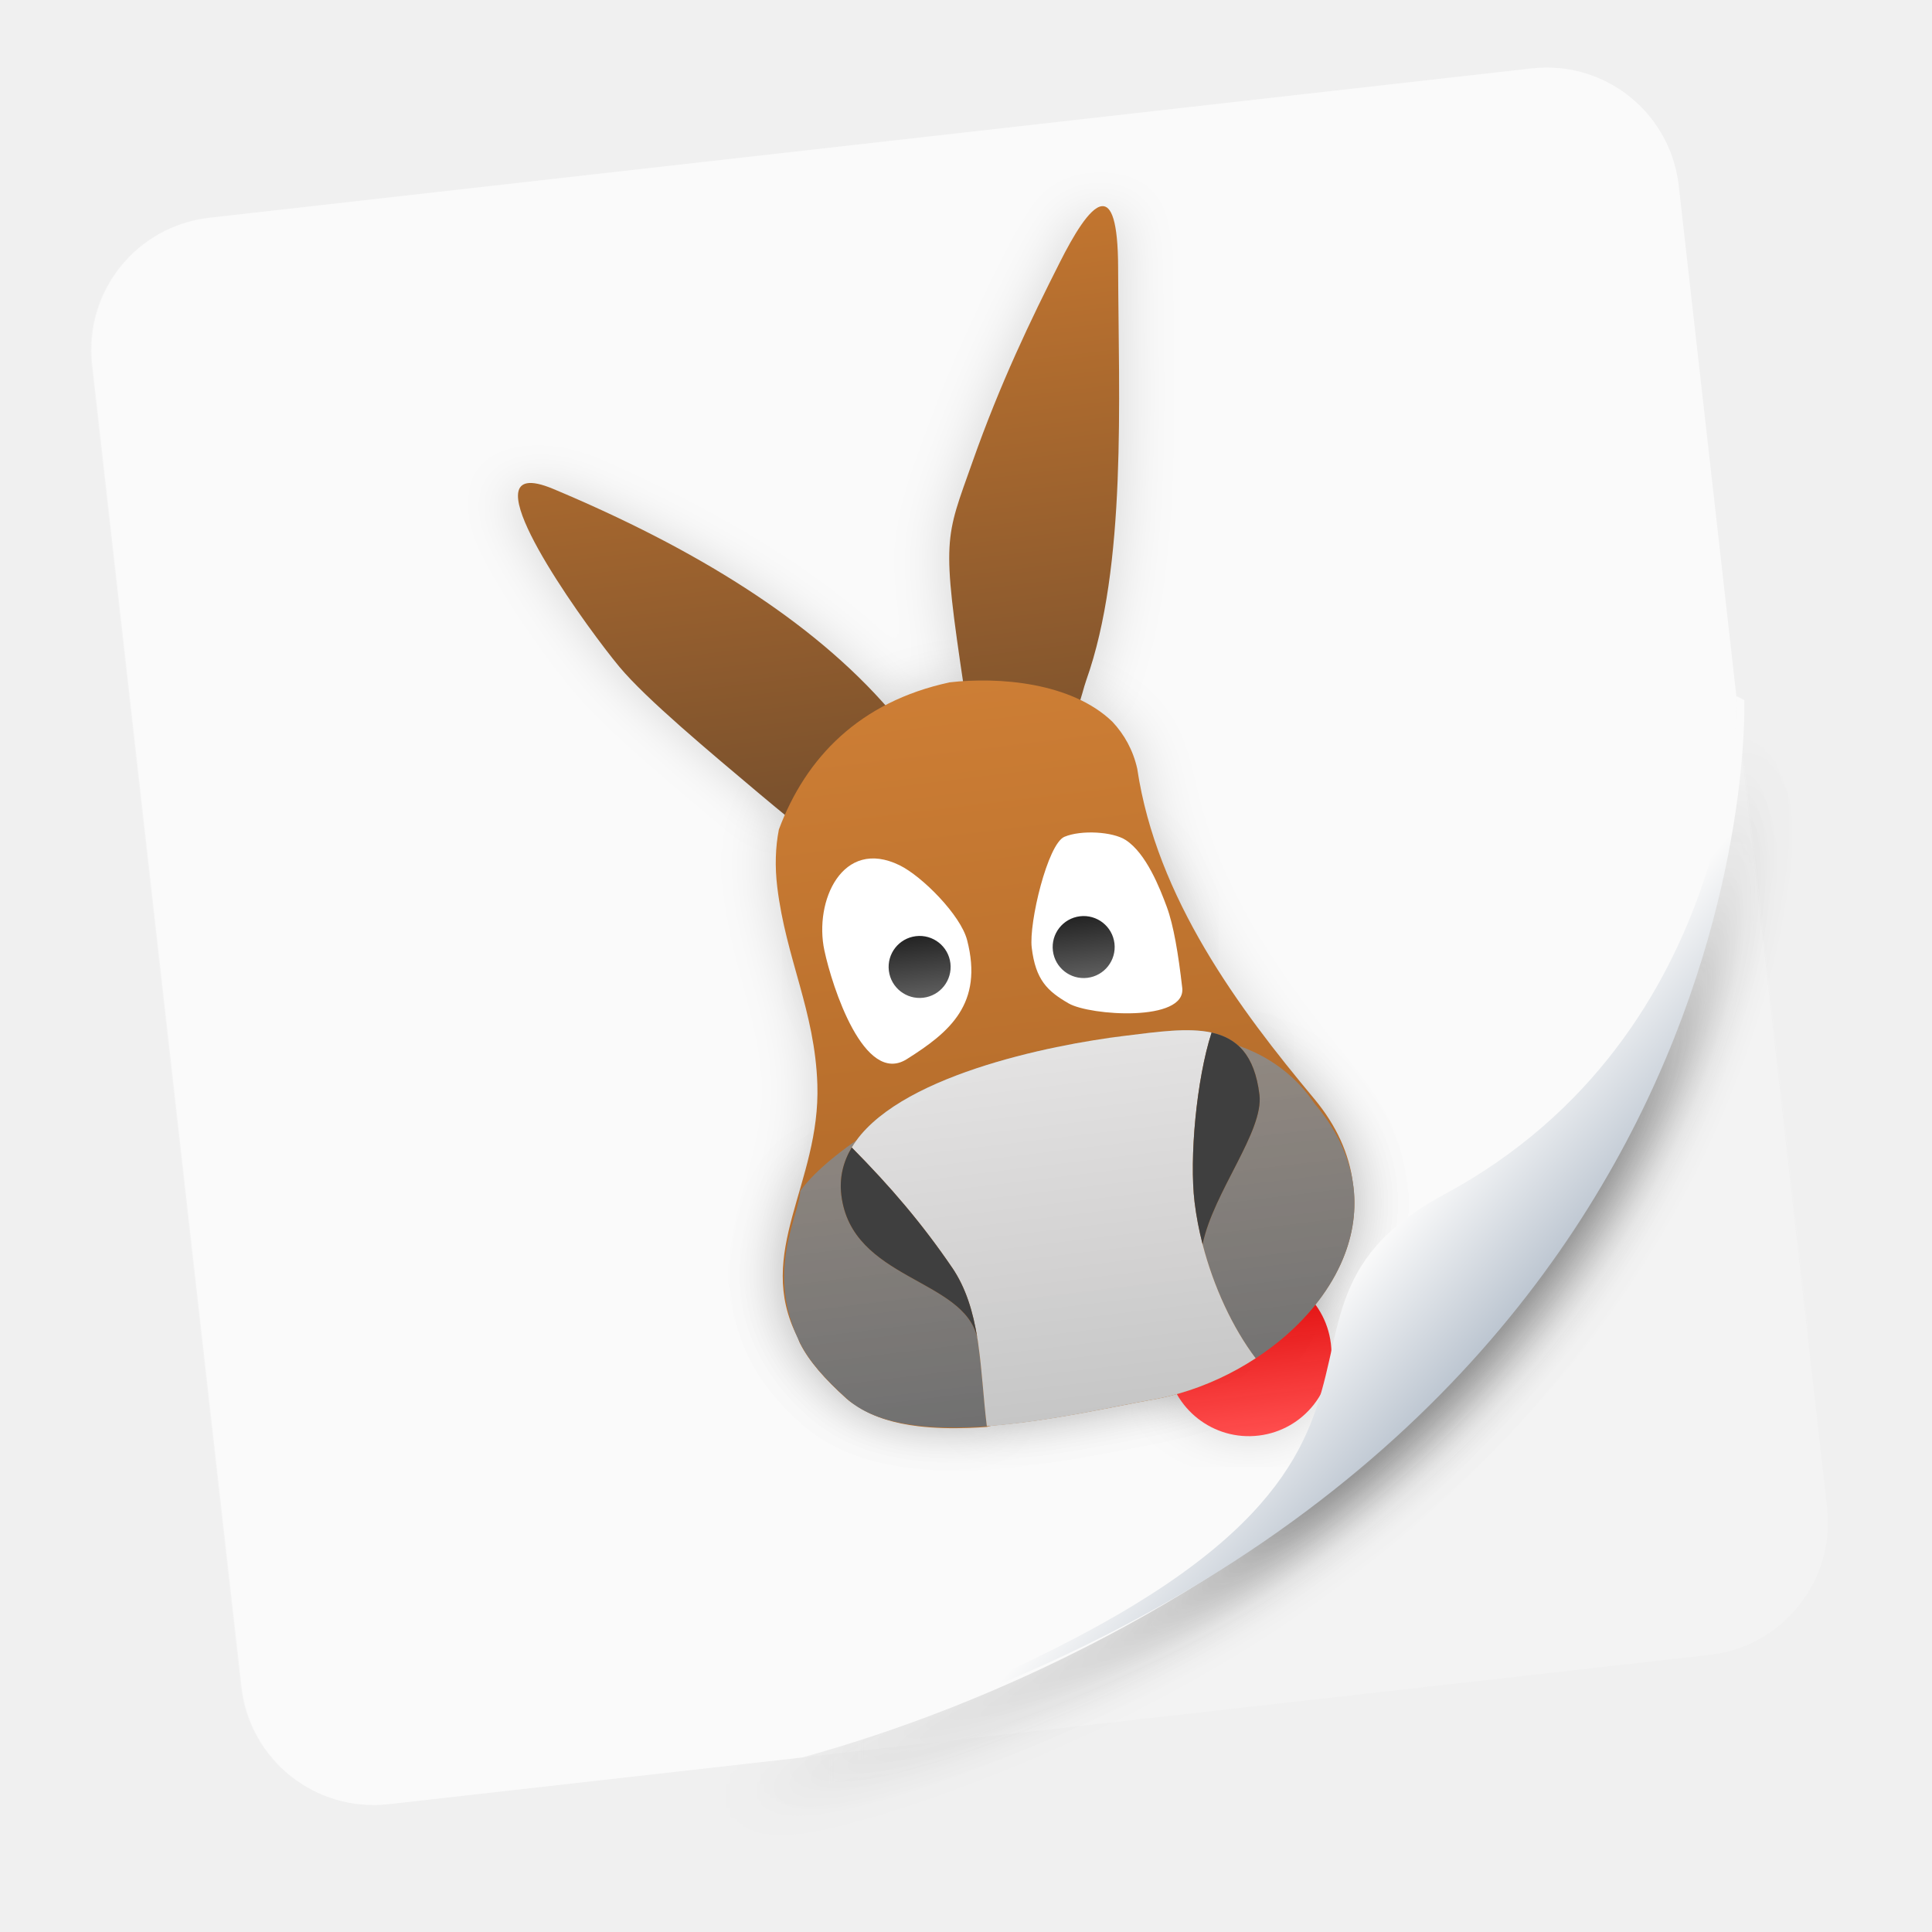
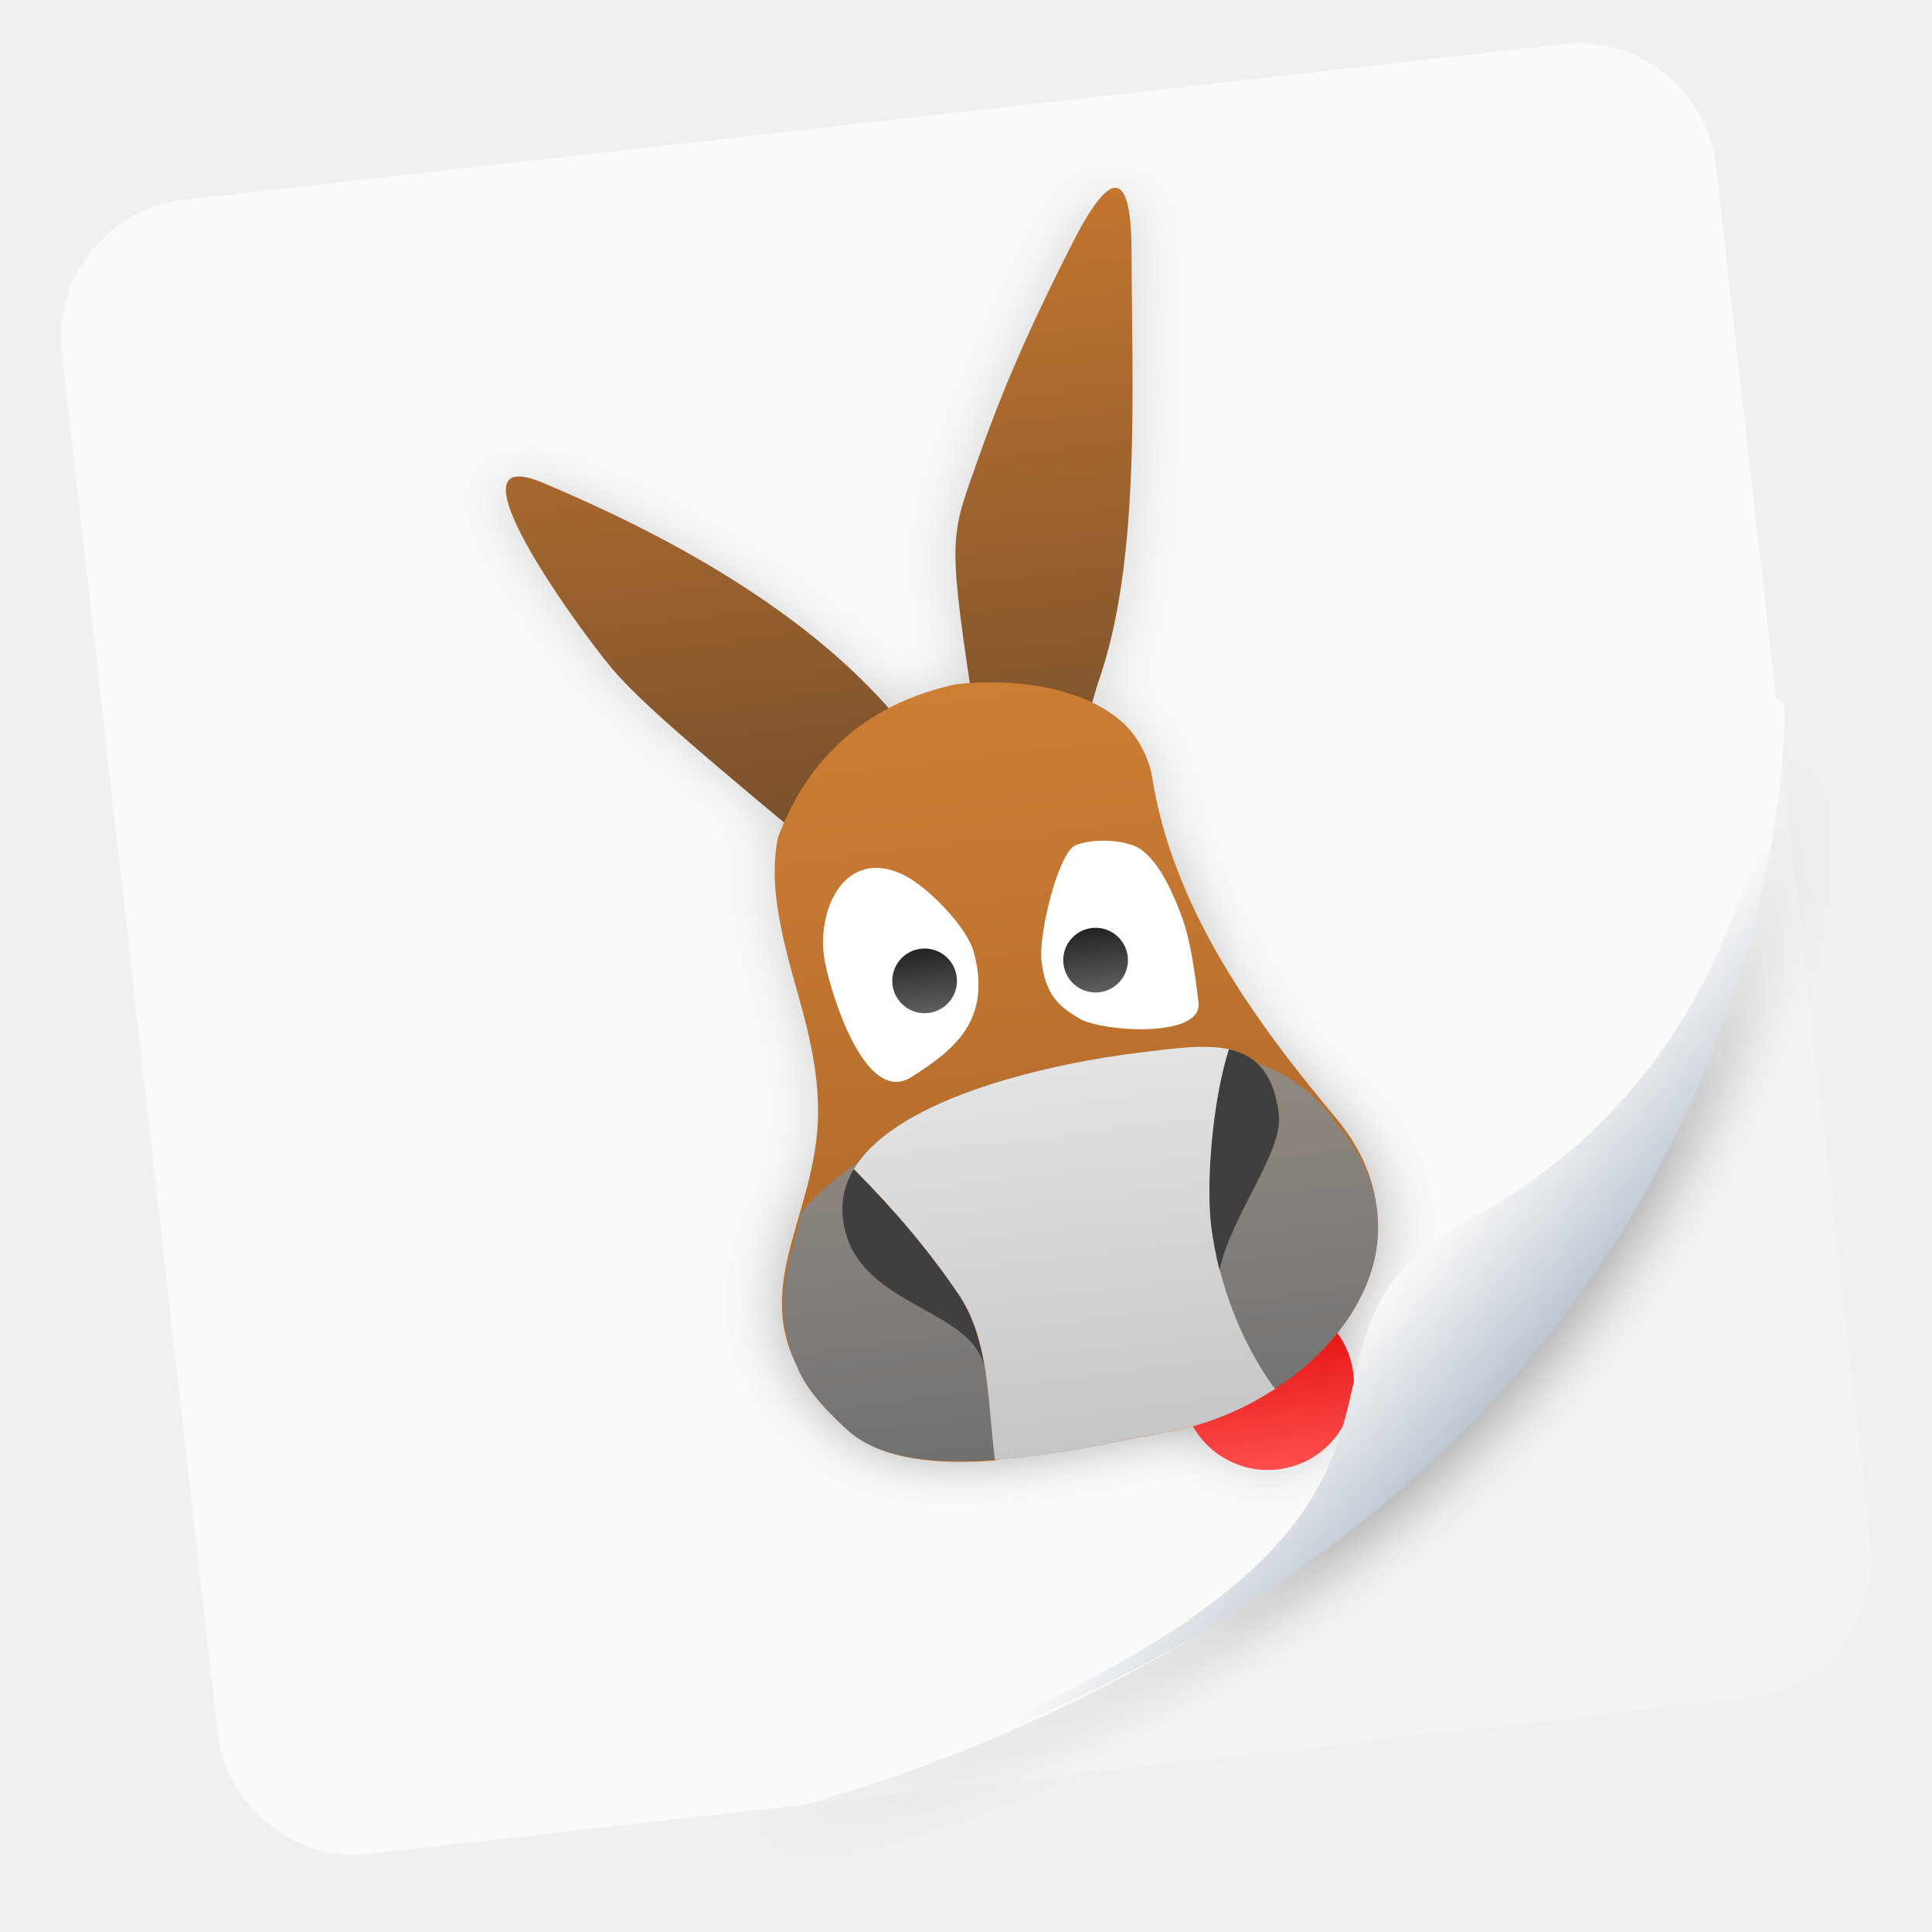
- <svg xmlns="http://www.w3.org/2000/svg" xmlns:xlink="http://www.w3.org/1999/xlink" width="64" height="64" version="1.1">
+ <svg xmlns="http://www.w3.org/2000/svg" xmlns:xlink="http://www.w3.org/1999/xlink" width="64" height="64" version="1.1" viewBox="0 0 16.933 16.933">
  <defs>
+     <filter id="filter1066" x="-.064" y="-.057" width="1.128" height="1.113" color-interpolation-filters="sRGB">
+       <feGaussianBlur stdDeviation="0.227" />
+     </filter>
+     <filter id="filter1010" x="-.08" y="-.048" width="1.16" height="1.096" color-interpolation-filters="sRGB">
+       <feGaussianBlur stdDeviation="0.958" />
+     </filter>
+     <linearGradient id="linearGradient1305" x1="39.304" x2="39.304" y1="55.823" y2="49.448" gradientTransform="matrix(.22714 0 0 .22714 2.2981 4.2532)" gradientUnits="userSpaceOnUse">
+       <stop stop-color="#ff4e4e" offset="0" />
+       <stop stop-color="#d00" stop-opacity=".976" offset="1" />
+     </linearGradient>
+     <linearGradient id="linearGradient1307" x1="27.355" x2="27.355" y1="30.203" y2="8" gradientTransform="matrix(.22549 -.027339 .027339 .22549 2.7933 3.9457)" gradientUnits="userSpaceOnUse">
+       <stop stop-color="#78502d" offset="0" />
+       <stop stop-color="#c2752f" offset="1" />
+     </linearGradient>
+     <linearGradient id="linearGradient1309" x1="32.928" x2="32.928" y1="42.679" y2="25.535" gradientTransform="matrix(.22549 -.027339 .027339 .22549 2.7933 3.9457)" gradientUnits="userSpaceOnUse">
+       <stop stop-color="#b76e2c" offset="0" />
+       <stop stop-color="#cd7e35" offset="1" />
+     </linearGradient>
+     <linearGradient id="linearGradient1311" x1="32.952" x2="32.952" y1="54.202" y2="39.883" gradientTransform="matrix(.22549 -.027339 .027339 .22549 2.7933 3.9457)" gradientUnits="userSpaceOnUse">
+       <stop stop-color="#707070" offset="0" />
+       <stop stop-color="#8e8e8e" stop-opacity=".878" offset="1" />
+     </linearGradient>
+     <linearGradient id="linearGradient1313" x1="32.297" x2="32.297" y1="54.23" y2="39.887" gradientTransform="matrix(.22549 -.027339 .027339 .22549 2.7933 3.9457)" gradientUnits="userSpaceOnUse">
+       <stop stop-color="#c6c6c6" offset="0" />
+       <stop stop-color="#e4e4e4" stop-opacity=".994" offset="1" />
+     </linearGradient>
+     <linearGradient id="linearGradient1315" x1="34.865" x2="34.865" y1="35.1" y2="37.492" gradientTransform="matrix(.22714 0 0 .22714 2.2981 4.2532)" gradientUnits="userSpaceOnUse" xlink:href="#linearGradient944" />
    <linearGradient id="linearGradient944">
      <stop stop-color="#232323" offset="0" />
      <stop stop-color="#5f5f5f" offset="1" />
    </linearGradient>
-     <filter id="filter1010" x="-.08" y="-.048" width="1.16" height="1.096" color-interpolation-filters="sRGB">
-       <feGaussianBlur stdDeviation="0.958" />
-     </filter>
-     <style type="text/css" />
-     <style type="text/css" />
-     <style type="text/css" />
-     <style type="text/css" />
-     <style type="text/css" />
-     <style type="text/css" />
-     <style type="text/css" />
-     <linearGradient id="linearGradient938-6" x1="80.368" x2="82.141" y1="13.177" y2="14.704" gradientTransform="matrix(3.6342 0 0 3.6342 -246.71 -6.3936)" gradientUnits="userSpaceOnUse">
+     <linearGradient id="linearGradient1317" x1="28.489" x2="28.489" y1="35.1" y2="37.492" gradientTransform="matrix(.22714 0 0 .22714 2.2981 4.2532)" gradientUnits="userSpaceOnUse" xlink:href="#linearGradient944" />
+     <linearGradient id="linearGradient938-6" x1="80.368" x2="82.141" y1="13.177" y2="14.704" gradientTransform="matrix(.96155 0 0 .96155 -63.126 1.1845)" gradientUnits="userSpaceOnUse">
      <stop stop-color="#fafafa" offset="0" />
      <stop stop-color="#90a0b3" offset="1" />
    </linearGradient>
-     <filter id="filter1066" x="-.064" y="-.057" width="1.128" height="1.113" color-interpolation-filters="sRGB">
-       <feGaussianBlur stdDeviation="0.227" />
-     </filter>
-     <linearGradient id="linearGradient1305" x1="39.304" x2="39.304" y1="55.823" y2="49.448" gradientTransform="matrix(.85847 0 0 .85847 -.83574 3.9707)" gradientUnits="userSpaceOnUse">
-       <stop stop-color="#ff4e4e" offset="0" />
-       <stop stop-color="#d00" stop-opacity=".976" offset="1" />
-     </linearGradient>
-     <linearGradient id="linearGradient1307" x1="27.355" x2="27.355" y1="30.203" y2="8" gradientTransform="matrix(.85223 -.10333 .10333 .85223 -.35173 4.0424)" gradientUnits="userSpaceOnUse">
-       <stop stop-color="#78502d" offset="0" />
-       <stop stop-color="#c2752f" offset="1" />
-     </linearGradient>
-     <linearGradient id="linearGradient1309" x1="32.928" x2="32.928" y1="42.679" y2="25.535" gradientTransform="matrix(.85223 -.10333 .10333 .85223 -.35173 4.0424)" gradientUnits="userSpaceOnUse">
-       <stop stop-color="#b76e2c" offset="0" />
-       <stop stop-color="#cd7e35" offset="1" />
-     </linearGradient>
-     <linearGradient id="linearGradient1311" x1="32.952" x2="32.952" y1="54.202" y2="39.883" gradientTransform="matrix(.85223 -.10333 .10333 .85223 -.35173 4.0424)" gradientUnits="userSpaceOnUse">
-       <stop stop-color="#707070" offset="0" />
-       <stop stop-color="#8e8e8e" stop-opacity=".878" offset="1" />
-     </linearGradient>
-     <linearGradient id="linearGradient1313" x1="32.297" x2="32.297" y1="54.23" y2="39.887" gradientTransform="matrix(.85223 -.10333 .10333 .85223 -.35173 4.0424)" gradientUnits="userSpaceOnUse">
-       <stop stop-color="#c6c6c6" offset="0" />
-       <stop stop-color="#e4e4e4" stop-opacity=".994" offset="1" />
-     </linearGradient>
-     <linearGradient id="linearGradient1315" x1="34.865" x2="34.865" y1="35.1" y2="37.492" gradientTransform="matrix(.85847 0 0 .85847 -.83574 3.9707)" gradientUnits="userSpaceOnUse" xlink:href="#linearGradient944" />
-     <linearGradient id="linearGradient1317" x1="28.489" x2="28.489" y1="35.1" y2="37.492" gradientTransform="matrix(.85847 0 0 .85847 -.83574 3.9707)" gradientUnits="userSpaceOnUse" xlink:href="#linearGradient944" />
  </defs>
-   <style type="text/css">.st0{opacity:0.15;fill:#45413C;}
- 	.st1{fill:#FFE500;}
- 	.st2{fill:#EBCB00;}
- 	.st3{fill:none;stroke:#45413C;stroke-linecap:round;stroke-linejoin:round;stroke-miterlimit:10;}
- 	.st4{fill:#FFAA54;}
- 	.st5{fill:#FF8A14;}
- 	.st6{fill:#FFB0CA;stroke:#45413C;stroke-linecap:round;stroke-linejoin:round;stroke-miterlimit:10;}
- 	.st7{fill:#FF87AF;stroke:#45413C;stroke-linecap:round;stroke-linejoin:round;stroke-miterlimit:10;}
- 	.st8{fill:#FFCC99;}
- 	.st9{fill:#FFFFFF;}
- 	.st10{fill:#F0F0F0;}
- 	.st11{fill:#BF8256;}
- 	.st12{fill:#915E3A;}
- 	.st13{fill:#DEA47A;}
- 	.st14{fill:#F0D5A8;}
- 	.st15{fill:#DEBB7E;}
- 	.st16{fill:#F7E5C6;}
- 	.st17{fill:#FF8A14;stroke:#45413C;stroke-linecap:round;stroke-linejoin:round;stroke-miterlimit:10;}
- 	.st18{fill:#FFF5E3;}
- 	.st19{fill:#FFF48C;}
- 	.st20{fill:#FFFACF;}
- 	.st21{fill:#FFFCE5;}
- 	.st22{fill:#FF87AF;}
- 	.st23{fill:#FFB0CA;}
- 	.st24{fill:#FFE500;stroke:#45413C;stroke-linecap:round;stroke-linejoin:round;stroke-miterlimit:10;}
- 	.st25{fill:#9CEB60;stroke:#45413C;stroke-linecap:round;stroke-linejoin:round;stroke-miterlimit:10;}
- 	.st26{fill:#FFFACF;stroke:#45413C;stroke-linecap:round;stroke-linejoin:round;stroke-miterlimit:10;}
- 	.st27{fill:#00F5BC;stroke:#45413C;stroke-linecap:round;stroke-linejoin:round;stroke-miterlimit:10;}
- 	.st28{fill:#BF8256;stroke:#45413C;stroke-linecap:round;stroke-linejoin:round;stroke-miterlimit:10;}
- 	.st29{fill:#FFE3CF;stroke:#45413C;stroke-linecap:round;stroke-linejoin:round;stroke-miterlimit:10;}
- 	.st30{fill:#FF6242;}
- 	.st31{fill:#FF866E;}
- 	.st32{fill:none;stroke:#E04122;stroke-linecap:round;stroke-linejoin:round;stroke-miterlimit:10;}
- 	.st33{fill:#FFFEF2;stroke:#45413C;stroke-linecap:round;stroke-linejoin:round;stroke-miterlimit:10;}
- 	.st34{fill:#FF6242;stroke:#45413C;stroke-linecap:round;stroke-linejoin:round;stroke-miterlimit:10;}
- 	.st35{fill:#FFA694;}
- 	.st36{fill:#FFFFFF;stroke:#45413C;stroke-linecap:round;stroke-linejoin:round;stroke-miterlimit:10;}
- 	.st37{fill:#FFFEF2;}
- 	.st38{fill:#FF6196;}
- 	.st39{fill:#B89558;}
- 	.st40{fill:none;stroke:#915E3A;stroke-linecap:round;stroke-linejoin:round;stroke-miterlimit:10;}
- 	.st41{fill:#DEBB7E;stroke:#45413C;stroke-linecap:round;stroke-linejoin:round;stroke-miterlimit:10;}
- 	.st42{fill:#6DD627;stroke:#45413C;stroke-linecap:round;stroke-linejoin:round;stroke-miterlimit:10;}
- 	.st43{fill:#E5F8FF;}
- 	.st44{fill:#E8F4FA;}
- 	.st45{fill:#E8F4FA;stroke:#45413C;stroke-linecap:round;stroke-linejoin:round;stroke-miterlimit:10;}
- 	.st46{fill:#FFCCDD;}
- 	.st47{fill:#E5F8FF;stroke:#45413C;stroke-linecap:round;stroke-linejoin:round;stroke-miterlimit:10;}
- 	.st48{fill:#00B8F0;stroke:#45413C;stroke-linecap:round;stroke-linejoin:round;stroke-miterlimit:10;}
- 	.st49{fill:#00B8F0;}
- 	.st50{fill:#4ACFFF;}
- 	.st51{fill:#E04122;}
- 	.st52{fill:#E04122;stroke:#45413C;stroke-linecap:round;stroke-linejoin:round;stroke-miterlimit:10;}
- 	.st53{fill:#87898C;}
- 	.st54{fill:#BDBEC0;}
- 	.st55{fill:#656769;}
- 	.st56{fill:#525252;}
- 	.st57{fill:#FFF48C;stroke:#45413C;stroke-linecap:round;stroke-linejoin:round;stroke-miterlimit:10;}
- 	.st58{fill:#6DD627;}
- 	.st59{fill:#EB6D00;}
- 	.st60{fill:#46B000;}
- 	.st61{fill:#80DDFF;}
- 	.st62{fill:#DAEDF7;}
- 	.st63{fill:#BF8DF2;stroke:#45413C;stroke-linecap:round;stroke-linejoin:round;stroke-miterlimit:10;}
- 	.st64{fill:#9F5AE5;stroke:#45413C;stroke-linecap:round;stroke-linejoin:round;stroke-miterlimit:10;}
- 	.st65{fill:#C8FFA1;}
- 	.st66{fill:#E4FFD1;}
- 	.st67{fill:#9CEB60;}
- 	.st68{fill:#E5FEFF;}
- 	.st69{fill:#B8ECFF;}
- 	.st70{fill:#E0E0E0;stroke:#45413C;stroke-linecap:round;stroke-linejoin:round;stroke-miterlimit:10;}
- 	.st71{fill:#E0E0E0;}
- 	.st72{fill:none;stroke:#4F4B45;stroke-linejoin:round;stroke-miterlimit:10;}
- 	.st73{fill:none;stroke:#4F4B45;stroke-linecap:round;stroke-linejoin:round;stroke-miterlimit:10;}
- 	.st74{fill:#E0366F;stroke:#45413C;stroke-linecap:round;stroke-linejoin:round;stroke-miterlimit:10;}
- 	.st75{fill:none;stroke:#45413C;stroke-miterlimit:10;}
- 	.st76{fill:#FF866E;stroke:#45413C;stroke-linecap:round;stroke-linejoin:round;stroke-miterlimit:10;}
- 	.st77{fill:#45413C;stroke:#45413C;stroke-linecap:round;stroke-linejoin:round;stroke-miterlimit:10;}
- 	.st78{fill:#9F5AE5;}
- 	.st79{fill:#803EC2;}
- 	.st80{fill:#803EC2;stroke:#45413C;stroke-linecap:round;stroke-linejoin:round;stroke-miterlimit:10;}
- 	.st81{fill:#BF8DF2;}
- 	.st82{fill:#FFAA54;stroke:#45413C;stroke-linecap:round;stroke-linejoin:round;stroke-miterlimit:10;}
- 	.st83{fill:none;stroke:#45413C;stroke-linejoin:round;stroke-miterlimit:10;}
- 	.st84{fill:#FFCCDD;stroke:#45413C;stroke-linecap:round;stroke-linejoin:round;stroke-miterlimit:10;}
- 	.st85{fill:#FF6196;stroke:#45413C;stroke-linecap:round;stroke-linejoin:round;stroke-miterlimit:10;}
- 	.st86{fill:#FFE5EE;}
- 	.st87{fill:#F7E5C6;stroke:#45413C;stroke-linecap:round;stroke-linejoin:round;stroke-miterlimit:10;}
- 	.st88{fill:#E5FFF9;}
- 	.st89{fill:none;stroke:#45413C;stroke-width:1.006;stroke-linecap:round;stroke-linejoin:round;stroke-miterlimit:10;}
- 	.st90{fill:#4AEFF7;}
- 	.st91{fill:#A6FBFF;}
- 	.st92{fill:#E5FEFF;stroke:#45413C;stroke-linecap:round;stroke-linejoin:round;stroke-miterlimit:10;}
- 	.st93{fill:#46B000;stroke:#45413C;stroke-linecap:round;stroke-linejoin:round;stroke-miterlimit:10;}
- 	.st94{fill:#FFFFFF;stroke:#45413C;stroke-linejoin:round;stroke-miterlimit:10;}
- 	.st95{fill:#FFFFFF;stroke:#45413C;stroke-miterlimit:10;}
- 	.st96{fill:#009FD9;}
- 	.st97{fill:#00DFEB;}
- 	.st98{fill:#C0DCEB;stroke:#45413C;stroke-linecap:round;stroke-linejoin:round;stroke-miterlimit:10;}
- 	.st99{fill:#00DFEB;stroke:#45413C;stroke-linecap:round;stroke-linejoin:round;stroke-miterlimit:10;}
- 	.st100{fill:#FFE5EE;stroke:#45413C;stroke-linecap:round;stroke-linejoin:round;stroke-miterlimit:10;}
- 	.st101{fill:#8CA4B8;}
- 	.st102{fill:#ADC4D9;}
- 	.st103{fill:#656769;stroke:#45413C;stroke-linecap:round;stroke-linejoin:round;stroke-miterlimit:10;}
- 	.st104{fill:#F0F0F0;stroke:#45413C;stroke-linecap:round;stroke-linejoin:round;stroke-miterlimit:10;}
- 	.st105{fill:#C0DCEB;}
- 	.st106{fill:#45413C;}
- 	.st107{fill:#FFCABF;}
- 	.st108{fill:#87898C;stroke:#45413C;stroke-linecap:round;stroke-linejoin:round;stroke-miterlimit:10;}
- 	.st109{fill:#EBCB00;stroke:#45413C;stroke-linecap:round;stroke-linejoin:round;stroke-miterlimit:10;}</style>
-   <rect transform="rotate(-6.4422)" x="1.655" y="7.943" width="52.884" height="52.884" ry="4.411" fill="#f3f3f3" stroke-width="3.634" />
-   <path transform="matrix(3.9047 0 0 3.6648 -168.12 -11.586)" d="m57.818 9.829s0.054 3.078-2.664 4.541c-2.245 1.208 0.939 2.689-5.86 5.099 8.851-2.575 8.524-9.64 8.524-9.64z" fill="#141414" filter="url(#filter1066)" opacity=".3" />
-   <path transform="matrix(3.794 0 0 3.5353 -161.57 -9.8822)" d="m57.818 9.829s0.054 3.078-2.664 4.541c-2.245 1.208 0.939 2.689-5.86 5.099 8.851-2.575 8.524-9.64 8.524-9.64z" fill="#141414" filter="url(#filter1066)" opacity=".3" />
-   <path d="m51.63 2.257c-0.292-0.026-0.592-0.023-0.896 0.011l-43.787 4.945c-2.428 0.274-4.163 2.449-3.889 4.877l4.945 43.787c0.274 2.428 2.449 4.162 4.877 3.888l13.693-1.546c12.616-3.47 30.399-14.233 30.957-35.029l3.024 26.752-4.943-43.787c-0.24-2.125-1.936-3.719-3.983-3.901z" fill="#fafafa" stroke-width="3.634" />
-   <g transform="translate(2.7861)">
+   <g transform="matrix(1.0425 0 0 1.0425 -2.5396 -3.2362)">
+     <rect transform="rotate(-6.4422)" x="2.251" y="5.201" width="13.992" height="13.992" ry="1.167" fill="#f3f3f3" stroke-width=".962" />
+     <path transform="matrix(1.0038 0 0 .93538 -40.599 .26145)" d="m57.818 9.829s0.054 3.078-2.664 4.541c-2.245 1.208 0.939 2.689-5.86 5.099 8.851-2.575 8.524-9.64 8.524-9.64z" fill="#141414" filter="url(#filter1066)" opacity=".3" />
+     <path d="m15.81 3.473c-0.077-0.007-0.157-0.006-0.237 0.003l-11.585 1.308c-0.643 0.073-1.101 0.648-1.029 1.29l1.308 11.585c0.073 0.643 0.648 1.101 1.29 1.029l3.623-0.409c3.338-0.918 8.043-3.766 8.191-9.268l0.8 7.078-1.308-11.585c-0.063-0.562-0.512-0.984-1.054-1.032z" fill="#fafafa" stroke-width=".962" />
    <g stroke-width=".893">
-       <circle transform="matrix(.85223 -.10333 .10333 .85223 -.35173 4.0424)" cx="39.304" cy="52.635" r="3.188" filter="url(#filter1010)" opacity=".15" />
-       <path transform="matrix(.85223 -.10333 .10333 .85223 -.35173 4.0424)" d="m39 8c-0.471-0.006-1.241 1.017-1.853 1.933-1.395 2.088-2.855 4.372-4.282 7.249-1.419 2.861-1.549 2.726-1.379 8.724 1.06 0.059 3.305 0.617 4.295 1.112 0.144-0.249 0.286-0.658 0.419-0.926 2.094-4.202 2.544-10.601 3.141-15.677 0.21-1.784 0.025-2.411-0.341-2.416zm-23.306 7.945c-1.557 0.1 1.724 5.971 2.689 7.464 0.876 1.354 3.05 3.662 4.79 5.529 0.373 0.4 0.705 0.747 1.021 1.075 0 0 0.203 0.28 0.336 0.16 0.75-0.679 3.189-3.313 4.119-3.671l-0.123-0.194c-2.553-3.795-6.737-7.111-11.847-10.021-0.441-0.251-0.762-0.355-0.984-0.341z" filter="url(#filter1010)" opacity=".15" />
-       <path transform="matrix(.85223 -.10333 .10333 .85223 -.35173 4.0424)" d="m30.945 25.535c-3.513 0.327-5.835 2.193-7.209 4.841-0.214 0.661-0.329 1.396-0.329 2.199 0 2.777 0.868 4.923 0.619 7.745-0.337 3.824-3.206 6.133-1.932 9.59 0.026 0.085 0.034 0.162 0.065 0.248 0.263 0.731 0.786 1.488 1.522 2.332 0.119 0.137 0.261 0.256 0.406 0.373 0.578 0.477 1.341 0.808 2.22 1.022 0.601 0.146 1.253 0.242 1.925 0.3 0.229 0.019 0.461 0.034 0.693 0.045l0.198-0.026c2.361 0.092 4.834-0.172 6.28-0.25 0.345-0.019 0.692-0.057 1.038-0.112 1.068-0.171 2.123-0.513 3.094-0.992h0.006c0.047-0.024 0.089-0.055 0.135-0.08 0.37-0.189 0.733-0.391 1.073-0.619 1.087-0.729 1.997-1.645 2.591-2.69 0.507-0.891 0.78-1.876 0.741-2.916-0.013-1.077-0.344-2.215-1.095-3.373-2.447-3.774-5.102-8.407-5.24-13.453-0.074-0.735-0.335-1.376-0.737-1.923-1.382-1.694-4.14-2.252-6.067-2.261z" filter="url(#filter1010)" opacity=".15" />
-       <path transform="matrix(.85223 -.10333 .10333 .85223 -.35173 4.0424)" d="m36.047 39.888c1.27 0 2.444-0.027 3.321 0.279 0.946 0.33 1.546 1.047 1.546 2.603 0 1.423-2.215 3.511-2.873 5.463 0.222 1.677 0.761 3.337 1.502 4.617 0.42-0.207 0.825-0.441 1.207-0.697 1.087-0.729 1.996-1.646 2.589-2.691 1.001-1.762 1.104-3.888-0.353-6.09-3.531-6.879-17.462-1.957-20.11 0.952-0.137 0.924-1.754 2.931-0.709 5.836 0.263 0.731 0.786 1.486 1.521 2.331 0.594 0.682 1.526 1.113 2.625 1.375 0.601 0.143 1.251 0.236 1.923 0.292 0.229 0.019 0.46 0.034 0.693 0.045-0.002-1.074 0.076-2.144 0.053-3.167-2e-3 -0.089-0.005-0.177-0.008-0.265-0.231-2.346-4.544-2.796-4.544-6.093 0-0.684 0.226-1.273 0.62-1.78 1.955-2.519 8.038-3.01 10.997-3.01z" filter="url(#filter1010)" opacity=".15" />
-       <path transform="matrix(.85223 -.10333 .10333 .85223 -.35173 4.0424)" d="m36.047 39.888c-2.959 0-9.042 0.491-10.997 3.01 1.315 1.695 2.349 3.256 3.283 5.061 0.444 0.858 0.6 1.809 0.642 2.812 0.008 0.086 0.011 0.174 0.008 0.265 0.023 1.022-0.054 2.092-0.053 3.167 2.418 0.116 4.989-0.168 6.475-0.248 0.345-0.019 0.692-0.056 1.038-0.111 1.07-0.171 2.128-0.513 3.101-0.993-0.742-1.28-1.281-2.94-1.502-4.617-0.073-0.552-0.112-1.106-0.112-1.649 0-1.699 0.637-4.683 1.438-6.417-0.877-0.306-2.051-0.279-3.321-0.279z" filter="url(#filter1010)" opacity=".15" />
-       <path transform="matrix(.85223 -.10333 .10333 .85223 -.35173 4.0424)" d="m28.333 47.958c-0.934-1.804-1.968-3.366-3.283-5.061-0.393 0.507-0.62 1.096-0.62 1.78 0 3.297 4.313 3.748 4.544 6.093-0.042-1.003-0.198-1.954-0.642-2.812z" filter="url(#filter1010)" opacity=".15" />
-       <path transform="matrix(.85223 -.10333 .10333 .85223 -.35173 4.0424)" d="m39.368 40.166c-0.801 1.734-1.438 4.718-1.438 6.417 0 0.543 0.039 1.097 0.112 1.649 0.659-1.952 2.873-4.039 2.873-5.463 0-1.556-0.6-2.274-1.546-2.603z" filter="url(#filter1010)" opacity=".15" />
-       <path transform="matrix(.85223 -.10333 .10333 .85223 -.35173 4.0424)" d="m34.642 31.982c-0.676 0.191-1.768 3.131-1.77 4.093-0.002 1.257 0.396 1.738 1.155 2.31 0.759 0.571 4.414 1.27 4.423-0.068 0.009-1.318-0.04-2.437-0.217-3.178-0.177-0.741-0.537-2.145-1.264-2.749-0.456-0.38-1.652-0.598-2.328-0.407z" filter="url(#filter1010)" opacity=".15" />
-       <circle transform="matrix(.85223 -.10333 .10333 .85223 -.35173 4.0424)" cx="34.865" cy="36.296" r="1.196" filter="url(#filter1010)" opacity=".15" />
-       <path transform="matrix(.85223 -.10333 .10333 .85223 -.35173 4.0424)" d="m30.432 35.486c-0.132-0.985-1.424-2.65-2.241-3.179-2.063-1.334-3.447 0.983-3.275 2.911 0.128 1.433 0.895 5.383 2.654 4.551 1.759-0.833 3.199-1.756 2.861-4.283z" filter="url(#filter1010)" opacity=".15" />
-       <circle transform="matrix(.85223 -.10333 .10333 .85223 -.35173 4.0424)" cx="28.489" cy="36.296" r="1.196" filter="url(#filter1010)" opacity=".15" />
+       <circle transform="matrix(.22549 -.027339 .027339 .22549 2.7933 3.9457)" cx="39.304" cy="52.635" r="3.188" filter="url(#filter1010)" opacity=".15" />
+       <path transform="matrix(.22549 -.027339 .027339 .22549 2.7933 3.9457)" d="m39 8c-0.471-0.006-1.241 1.017-1.853 1.933-1.395 2.088-2.855 4.372-4.282 7.249-1.419 2.861-1.549 2.726-1.379 8.724 1.06 0.059 3.305 0.617 4.295 1.112 0.144-0.249 0.286-0.658 0.419-0.926 2.094-4.202 2.544-10.601 3.141-15.677 0.21-1.784 0.025-2.411-0.341-2.416zm-23.306 7.945c-1.557 0.1 1.724 5.971 2.689 7.464 0.876 1.354 3.05 3.662 4.79 5.529 0.373 0.4 0.705 0.747 1.021 1.075 0 0 0.203 0.28 0.336 0.16 0.75-0.679 3.189-3.313 4.119-3.671l-0.123-0.194c-2.553-3.795-6.737-7.111-11.847-10.021-0.441-0.251-0.762-0.355-0.984-0.341z" filter="url(#filter1010)" opacity=".15" />
+       <path transform="matrix(.22549 -.027339 .027339 .22549 2.7933 3.9457)" d="m30.945 25.535c-3.513 0.327-5.835 2.193-7.209 4.841-0.214 0.661-0.329 1.396-0.329 2.199 0 2.777 0.868 4.923 0.619 7.745-0.337 3.824-3.206 6.133-1.932 9.59 0.026 0.085 0.034 0.162 0.065 0.248 0.263 0.731 0.786 1.488 1.522 2.332 0.119 0.137 0.261 0.256 0.406 0.373 0.578 0.477 1.341 0.808 2.22 1.022 0.601 0.146 1.253 0.242 1.925 0.3 0.229 0.019 0.461 0.034 0.693 0.045l0.198-0.026c2.361 0.092 4.834-0.172 6.28-0.25 0.345-0.019 0.692-0.057 1.038-0.112 1.068-0.171 2.123-0.513 3.094-0.992h0.006c0.047-0.024 0.089-0.055 0.135-0.08 0.37-0.189 0.733-0.391 1.073-0.619 1.087-0.729 1.997-1.645 2.591-2.69 0.507-0.891 0.78-1.876 0.741-2.916-0.013-1.077-0.344-2.215-1.095-3.373-2.447-3.774-5.102-8.407-5.24-13.453-0.074-0.735-0.335-1.376-0.737-1.923-1.382-1.694-4.14-2.252-6.067-2.261z" filter="url(#filter1010)" opacity=".15" />
+       <path transform="matrix(.22549 -.027339 .027339 .22549 2.7933 3.9457)" d="m36.047 39.888c1.27 0 2.444-0.027 3.321 0.279 0.946 0.33 1.546 1.047 1.546 2.603 0 1.423-2.215 3.511-2.873 5.463 0.222 1.677 0.761 3.337 1.502 4.617 0.42-0.207 0.825-0.441 1.207-0.697 1.087-0.729 1.996-1.646 2.589-2.691 1.001-1.762 1.104-3.888-0.353-6.09-3.531-6.879-17.462-1.957-20.11 0.952-0.137 0.924-1.754 2.931-0.709 5.836 0.263 0.731 0.786 1.486 1.521 2.331 0.594 0.682 1.526 1.113 2.625 1.375 0.601 0.143 1.251 0.236 1.923 0.292 0.229 0.019 0.46 0.034 0.693 0.045-0.002-1.074 0.076-2.144 0.053-3.167-2e-3 -0.089-0.005-0.177-0.008-0.265-0.231-2.346-4.544-2.796-4.544-6.093 0-0.684 0.226-1.273 0.62-1.78 1.955-2.519 8.038-3.01 10.997-3.01z" filter="url(#filter1010)" opacity=".15" />
+       <path transform="matrix(.22549 -.027339 .027339 .22549 2.7933 3.9457)" d="m36.047 39.888c-2.959 0-9.042 0.491-10.997 3.01 1.315 1.695 2.349 3.256 3.283 5.061 0.444 0.858 0.6 1.809 0.642 2.812 0.008 0.086 0.011 0.174 0.008 0.265 0.023 1.022-0.054 2.092-0.053 3.167 2.418 0.116 4.989-0.168 6.475-0.248 0.345-0.019 0.692-0.056 1.038-0.111 1.07-0.171 2.128-0.513 3.101-0.993-0.742-1.28-1.281-2.94-1.502-4.617-0.073-0.552-0.112-1.106-0.112-1.649 0-1.699 0.637-4.683 1.438-6.417-0.877-0.306-2.051-0.279-3.321-0.279z" filter="url(#filter1010)" opacity=".15" />
+       <path transform="matrix(.22549 -.027339 .027339 .22549 2.7933 3.9457)" d="m28.333 47.958c-0.934-1.804-1.968-3.366-3.283-5.061-0.393 0.507-0.62 1.096-0.62 1.78 0 3.297 4.313 3.748 4.544 6.093-0.042-1.003-0.198-1.954-0.642-2.812z" filter="url(#filter1010)" opacity=".15" />
+       <path transform="matrix(.22549 -.027339 .027339 .22549 2.7933 3.9457)" d="m39.368 40.166c-0.801 1.734-1.438 4.718-1.438 6.417 0 0.543 0.039 1.097 0.112 1.649 0.659-1.952 2.873-4.039 2.873-5.463 0-1.556-0.6-2.274-1.546-2.603z" filter="url(#filter1010)" opacity=".15" />
+       <path transform="matrix(.22549 -.027339 .027339 .22549 2.7933 3.9457)" d="m34.642 31.982c-0.676 0.191-1.768 3.131-1.77 4.093-0.002 1.257 0.396 1.738 1.155 2.31 0.759 0.571 4.414 1.27 4.423-0.068 0.009-1.318-0.04-2.437-0.217-3.178-0.177-0.741-0.537-2.145-1.264-2.749-0.456-0.38-1.652-0.598-2.328-0.407z" filter="url(#filter1010)" opacity=".15" />
+       <circle transform="matrix(.22549 -.027339 .027339 .22549 2.7933 3.9457)" cx="34.865" cy="36.296" r="1.196" filter="url(#filter1010)" opacity=".15" />
+       <path transform="matrix(.22549 -.027339 .027339 .22549 2.7933 3.9457)" d="m30.432 35.486c-0.132-0.985-1.424-2.65-2.241-3.179-2.063-1.334-3.447 0.983-3.275 2.911 0.128 1.433 0.895 5.383 2.654 4.551 1.759-0.833 3.199-1.756 2.861-4.283z" filter="url(#filter1010)" opacity=".15" />
+       <circle transform="matrix(.22549 -.027339 .027339 .22549 2.7933 3.9457)" cx="28.489" cy="36.296" r="1.196" filter="url(#filter1010)" opacity=".15" />
    </g>
-     <g stroke-width=".767">
-       <circle transform="rotate(-6.9132)" cx="32.906" cy="49.156" r="2.737" fill="url(#linearGradient1305)" />
-       <path d="m33.712 6.83c-0.402 0.043-0.952 0.995-1.379 1.839-0.973 1.923-1.982 4.021-2.9 6.62-0.913 2.585-1.038 2.483-0.274 7.577 0.909-0.059 2.881 0.184 3.775 0.504 0.097-0.227 0.176-0.59 0.262-0.832 1.35-3.798 1.072-9.297 1.057-13.685-0.005-1.542-0.227-2.057-0.54-2.023zm-19.041 9.179c-1.316 0.246 2.086 4.911 3.063 6.083 0.886 1.063 2.978 2.806 4.653 4.217 0.359 0.302 0.678 0.564 0.981 0.811 0 0 0.202 0.218 0.303 0.102 0.569-0.656 2.375-3.153 3.131-3.555l-0.125-0.153c-2.567-2.97-6.476-5.364-11.132-7.316-0.401-0.168-0.686-0.224-0.874-0.189z" fill="url(#linearGradient1307)" />
-       <path d="m28.659 22.607c-2.96 0.642-4.747 2.472-5.644 4.871-0.114 0.586-0.136 1.224-0.053 1.908 0.287 2.367 1.248 4.106 1.328 6.536 0.108 3.294-2.099 5.558-0.656 8.373 0.031 0.069 0.046 0.134 0.081 0.204 0.3 0.596 0.824 1.187 1.538 1.83 0.116 0.104 0.249 0.191 0.384 0.276 0.542 0.347 1.226 0.55 1.997 0.641 0.527 0.063 1.093 0.077 1.672 0.056 0.197-7e-3 0.396-0.019 0.596-0.033l0.166-0.043c2.021-0.165 4.102-0.646 5.326-0.862 0.292-0.052 0.584-0.12 0.873-0.203 0.893-0.256 1.756-0.656 2.535-1.165l0.005-6.27e-4c0.038-0.025 0.07-0.056 0.107-0.082 0.296-0.2 0.584-0.409 0.85-0.638 0.851-0.734 1.532-1.609 1.93-2.56 0.34-0.812 0.471-1.679 0.331-2.562-0.122-0.917-0.522-1.852-1.282-2.762-2.476-2.963-5.217-6.638-5.856-10.924-0.139-0.619-0.428-1.138-0.827-1.562-1.353-1.301-3.761-1.492-5.404-1.3z" fill="url(#linearGradient1309)" />
-       <path d="m34.49 34.311c1.082-0.131 2.08-0.275 2.859-0.105 0.841 0.183 1.426 0.733 1.587 2.059 0.147 1.213-1.524 3.221-1.884 4.952 0.362 1.406 0.993 2.765 1.758 3.779 0.337-0.22 0.657-0.461 0.956-0.719 0.851-0.734 1.531-1.609 1.928-2.56 0.671-1.605 0.539-3.427-0.93-5.154-3.72-5.497-15.084 0.137-17.04 2.889-0.021 0.802-1.192 2.679-9.51e-4 5.047 0.3 0.596 0.823 1.186 1.537 1.829 0.577 0.52 1.416 0.791 2.379 0.901 0.527 0.06 1.091 0.072 1.669 0.05 0.197-0.007 0.396-0.019 0.595-0.033-0.112-0.915-0.157-1.835-0.282-2.704-0.011-0.076-0.022-0.151-0.035-0.225-0.439-1.975-4.162-1.914-4.503-4.723-0.071-0.583 0.061-1.108 0.344-1.581 1.406-2.349 6.539-3.395 9.061-3.701z" fill="url(#linearGradient1311)" />
-       <path d="m34.49 34.311c-2.522 0.306-7.655 1.353-9.061 3.701 1.296 1.308 2.338 2.533 3.321 3.974 0.467 0.685 0.698 1.48 0.837 2.33 0.016 0.072 0.028 0.147 0.035 0.225 0.125 0.869 0.17 1.789 0.282 2.704 2.073-0.151 4.234-0.659 5.492-0.881 0.292-0.052 0.584-0.119 0.873-0.202 0.894-0.256 1.761-0.657 2.54-1.167-0.765-1.014-1.395-2.373-1.758-3.779-0.119-0.463-0.209-0.931-0.265-1.394-0.176-1.448 0.059-4.056 0.563-5.617-0.779-0.17-1.777-0.026-2.859 0.106z" fill="url(#linearGradient1313)" />
-       <path d="m28.75 41.986c-0.983-1.441-2.025-2.665-3.321-3.974-0.283 0.473-0.415 0.998-0.344 1.581 0.341 2.81 4.063 2.748 4.503 4.723-0.139-0.85-0.37-1.645-0.837-2.33z" fill="#3f3f3f" />
-       <path d="m37.349 34.205c-0.504 1.561-0.738 4.17-0.563 5.617 0.056 0.463 0.146 0.931 0.265 1.394 0.36-1.731 2.031-3.739 1.884-4.952-0.161-1.326-0.746-1.876-1.587-2.059z" fill="#3f3f3f" />
-       <path d="m32.476 27.719c-0.556 0.232-1.183 2.851-1.085 3.671 0.128 1.071 0.517 1.441 1.223 1.849 0.706 0.408 3.893 0.626 3.763-0.515-0.129-1.124-0.286-2.073-0.513-2.686-0.227-0.613-0.68-1.772-1.361-2.212-0.428-0.277-1.47-0.339-2.026-0.107z" fill="#fff" />
-       <circle transform="rotate(-6.9132)" cx="29.095" cy="35.13" r="1.027" fill="url(#linearGradient1315)" />
-       <path d="m29.25 31.14c-0.214-0.826-1.487-2.111-2.238-2.478-1.896-0.924-2.836 1.194-2.49 2.819 0.257 1.208 1.319 4.495 2.732 3.604 1.413-0.891 2.545-1.827 1.996-3.946z" fill="#fff" />
-       <circle transform="rotate(-6.9132)" cx="23.621" cy="35.13" r="1.027" fill="url(#linearGradient1317)" />
+     <g stroke-width=".203">
+       <circle transform="rotate(-6.9132)" cx="11.226" cy="16.208" r=".724" fill="url(#linearGradient1305)" />
+       <path d="m11.806 4.683c-0.106 0.011-0.252 0.263-0.365 0.487-0.257 0.509-0.524 1.064-0.767 1.752-0.242 0.684-0.275 0.657-0.073 2.005 0.241-0.016 0.762 0.049 0.999 0.133 0.026-0.06 0.046-0.156 0.069-0.22 0.357-1.005 0.284-2.46 0.28-3.621-0.001-0.408-0.06-0.544-0.143-0.535zm-5.038 2.429c-0.348 0.065 0.552 1.299 0.81 1.609 0.234 0.281 0.788 0.742 1.231 1.116 0.095 0.08 0.179 0.149 0.26 0.215 0 0 0.053 0.058 0.08 0.027 0.151-0.174 0.628-0.834 0.828-0.94l-0.033-0.04c-0.679-0.786-1.714-1.419-2.945-1.936-0.106-0.045-0.181-0.059-0.231-0.05z" fill="url(#linearGradient1307)" />
+       <path d="m10.469 8.858c-0.783 0.17-1.256 0.654-1.493 1.289-0.03 0.155-0.036 0.324-0.014 0.505 0.076 0.626 0.33 1.086 0.351 1.729 0.029 0.872-0.555 1.471-0.173 2.215 0.008 0.018 0.012 0.036 0.022 0.054 0.079 0.158 0.218 0.314 0.407 0.484 0.031 0.028 0.066 0.051 0.102 0.073 0.143 0.092 0.324 0.145 0.528 0.17 0.14 0.017 0.289 0.02 0.442 0.015 0.052-0.002 0.105-5e-3 0.158-0.009l0.044-0.011c0.535-0.044 1.085-0.171 1.409-0.228 0.077-0.014 0.155-0.032 0.231-0.054 0.236-0.068 0.465-0.174 0.671-0.308l0.002-1.66e-4c0.01-0.007 0.018-0.015 0.028-0.022 0.078-0.053 0.155-0.108 0.225-0.169 0.225-0.194 0.405-0.426 0.511-0.677 0.09-0.215 0.125-0.444 0.087-0.678-0.032-0.243-0.138-0.49-0.339-0.731-0.655-0.784-1.38-1.756-1.549-2.89-0.037-0.164-0.113-0.301-0.219-0.413-0.358-0.344-0.995-0.395-1.43-0.344z" fill="url(#linearGradient1309)" />
+       <path d="m12.012 11.954c0.286-0.035 0.55-0.073 0.756-0.028 0.222 0.049 0.377 0.194 0.42 0.545 0.039 0.321-0.403 0.852-0.498 1.31 0.096 0.372 0.263 0.732 0.465 1 0.089-0.058 0.174-0.122 0.253-0.19 0.225-0.194 0.405-0.426 0.51-0.677 0.178-0.425 0.143-0.907-0.246-1.363-0.984-1.454-3.991 0.036-4.508 0.764-0.006 0.212-0.315 0.709-2.516e-4 1.335 0.079 0.158 0.218 0.314 0.407 0.484 0.153 0.138 0.375 0.209 0.629 0.238 0.139 0.016 0.289 0.019 0.442 0.013 0.052-2e-3 0.105-0.005 0.158-0.009-0.03-0.242-0.042-0.486-0.075-0.715-0.003-0.02-6e-3 -0.04-0.009-0.06-0.116-0.523-1.101-0.506-1.191-1.25-0.019-0.154 0.016-0.293 0.091-0.418 0.372-0.621 1.73-0.898 2.397-0.979z" fill="url(#linearGradient1311)" />
+       <path d="m12.012 11.954c-0.667 0.081-2.026 0.358-2.397 0.979 0.343 0.346 0.619 0.67 0.879 1.051 0.124 0.181 0.185 0.392 0.222 0.617 0.004 0.019 0.007 0.039 0.009 0.06 0.033 0.23 0.045 0.473 0.075 0.715 0.548-0.04 1.12-0.174 1.453-0.233 0.077-0.014 0.154-0.032 0.231-0.053 0.237-0.068 0.466-0.174 0.672-0.309-0.202-0.268-0.369-0.628-0.465-1-0.032-0.123-0.055-0.246-0.07-0.369-0.046-0.383 0.016-1.073 0.149-1.486-0.206-0.045-0.47-0.007-0.756 0.028z" fill="url(#linearGradient1313)" />
+       <path d="m10.493 13.985c-0.26-0.381-0.536-0.705-0.879-1.051-0.075 0.125-0.11 0.264-0.091 0.418 0.09 0.743 1.075 0.727 1.191 1.25-0.037-0.225-0.098-0.435-0.222-0.617z" fill="#3f3f3f" />
+       <path d="m12.768 11.926c-0.133 0.413-0.195 1.103-0.149 1.486 0.015 0.122 0.039 0.246 0.07 0.369 0.095-0.458 0.537-0.989 0.498-1.31-0.043-0.351-0.197-0.496-0.42-0.545z" fill="#3f3f3f" />
+       <path d="m11.479 10.21c-0.147 0.061-0.313 0.754-0.287 0.971 0.034 0.283 0.137 0.381 0.324 0.489 0.187 0.108 1.03 0.166 0.996-0.136-0.034-0.297-0.076-0.548-0.136-0.711-0.06-0.162-0.18-0.469-0.36-0.585-0.113-0.073-0.389-0.09-0.536-0.028z" fill="#fff" />
+       <circle transform="rotate(-6.9132)" cx="10.217" cy="12.497" r=".272" fill="url(#linearGradient1315)" />
+       <path d="m10.625 11.115c-0.057-0.218-0.394-0.559-0.592-0.655-0.502-0.244-0.75 0.316-0.659 0.746 0.068 0.32 0.349 1.189 0.723 0.954 0.374-0.236 0.673-0.483 0.528-1.044z" fill="#fff" />
+       <circle transform="rotate(-6.9132)" cx="8.769" cy="12.497" r=".272" fill="url(#linearGradient1317)" />
    </g>
-   </g>
-   <path d="m57.526 23.062s0.195 11.187-9.68 16.502c-8.159 4.391 3.411 9.773-21.296 18.531 32.165-9.357 31.232-34.905 31.232-34.905z" fill="url(#linearGradient938-6)" stroke-width="3.634" />
-   <g fill="#5e4aa6">
-     <circle cx="-1248.7" cy="-1241.6" r="0" />
-     <circle cx="-149.15" cy="23.855" r="0" fill-rule="evenodd" />
-     <g transform="translate(.00024555 -2.8268e-5)">
-       <circle cx="-1358" cy="-1268.4" r="0" />
-       <circle cx="-258.44" cy="-2.947" r="0" fill-rule="evenodd" />
-       <g transform="translate(-109.29,-26.802)">
-         <g transform="matrix(3.7796,0,0,3.7796,186.08,-17.894)" stroke-width=".265">
-           <g transform="translate(-.0272 .0065001)">
-             <circle cx="-330.35" cy="-328.38" r="0" />
-             <circle cx="-312.11" cy="-326.25" r="0" />
-             <circle cx="-306.02" cy="-333.07" r="0" />
-             <circle cx="-308.84" cy="-326.01" r="0" />
-             <circle cx="-330.35" cy="-328.38" r="0" />
-             <circle cx="-312.11" cy="-326.25" r="0" />
-             <circle cx="-306.02" cy="-333.07" r="0" />
-             <circle cx="-308.84" cy="-326.01" r="0" />
-           </g>
-           <g transform="translate(-.02705 .0064503)">
-             <circle cx="-330.35" cy="-328.38" r="0" />
-             <circle cx="-312.11" cy="-326.25" r="0" />
-             <circle cx="-306.02" cy="-333.07" r="0" />
-             <circle cx="-308.84" cy="-326.01" r="0" />
-           </g>
-         </g>
-         <circle cx="-1149.1" cy="-1266" r="0" />
-         <g transform="matrix(3.7796,0,0,3.7796,99.568,-24.402)" stroke-width=".265">
-           <circle cx="-330.38" cy="-328.5" r="0" />
-           <circle cx="-39.462" cy="6.311" r="0" fill-rule="evenodd" />
-           <circle cx="-330.38" cy="-328.5" r="0" image-rendering="optimizeSpeed" />
-         </g>
-       </g>
-     </g>
+     <path d="m17.37 8.978s0.051 2.96-2.561 4.366c-2.159 1.162 0.903 2.586-5.635 4.903 8.51-2.476 8.264-9.235 8.264-9.235z" fill="url(#linearGradient938-6)" stroke-width=".962" />
  </g>
</svg>
